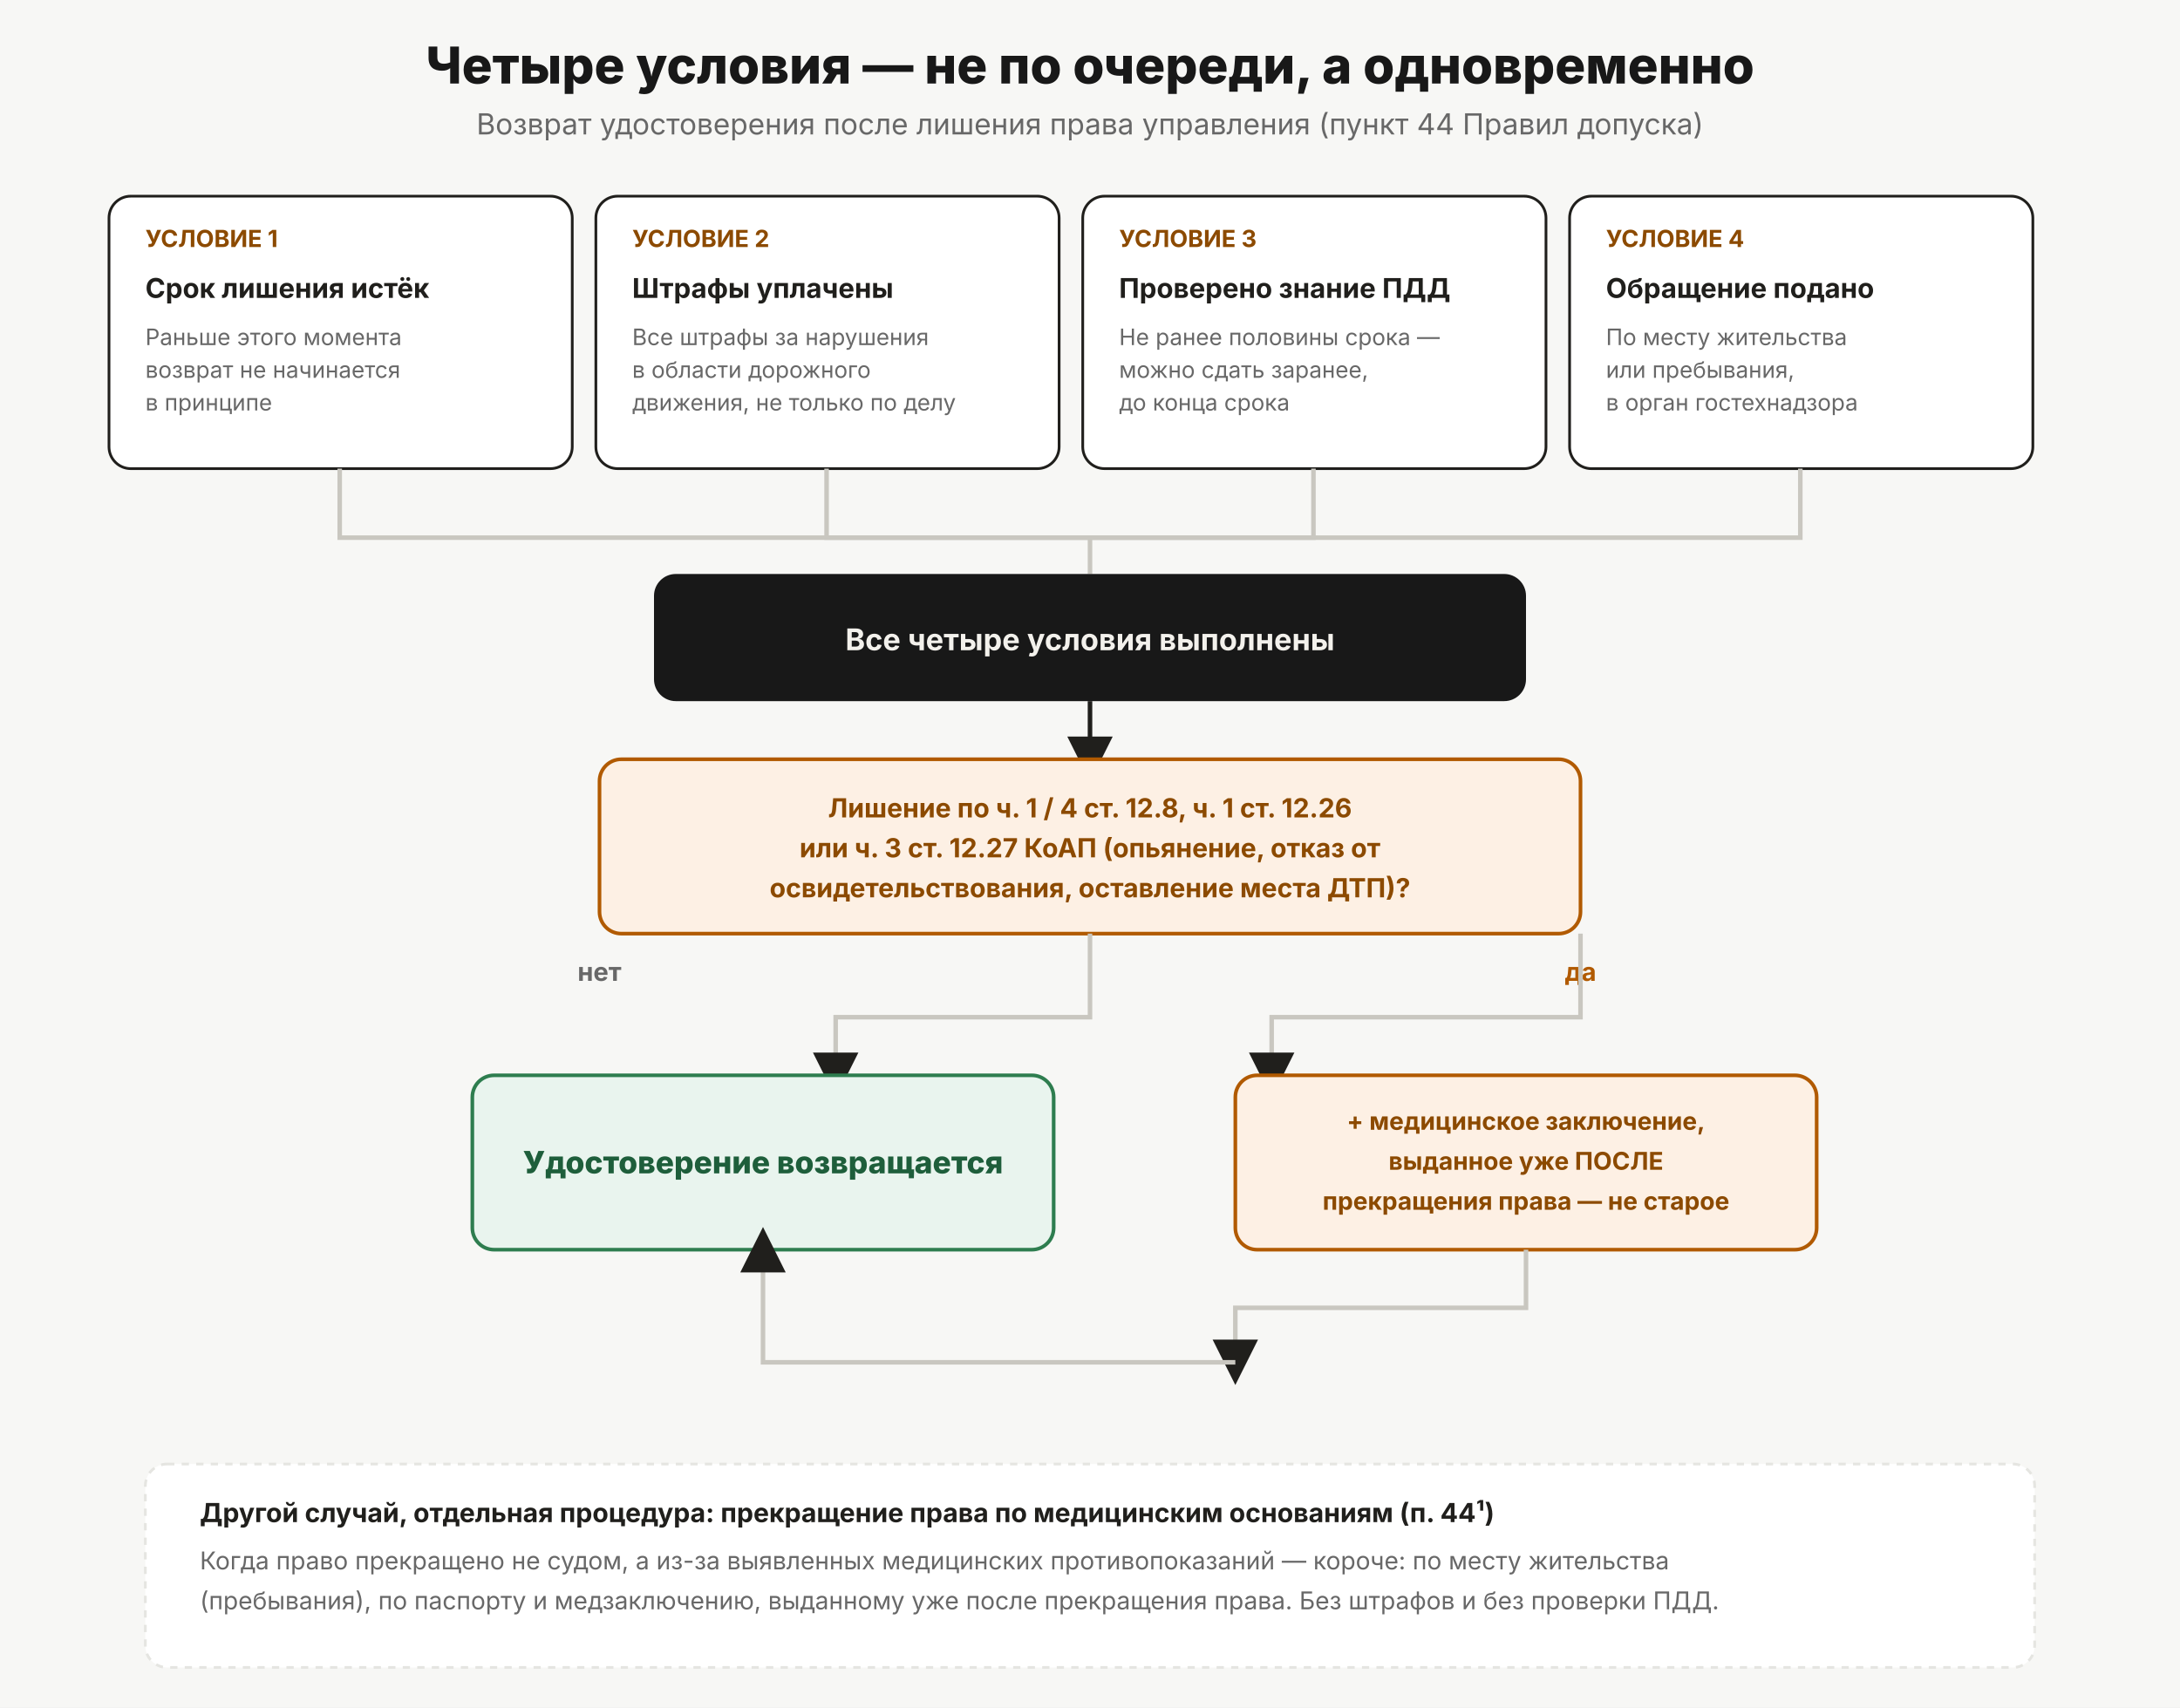
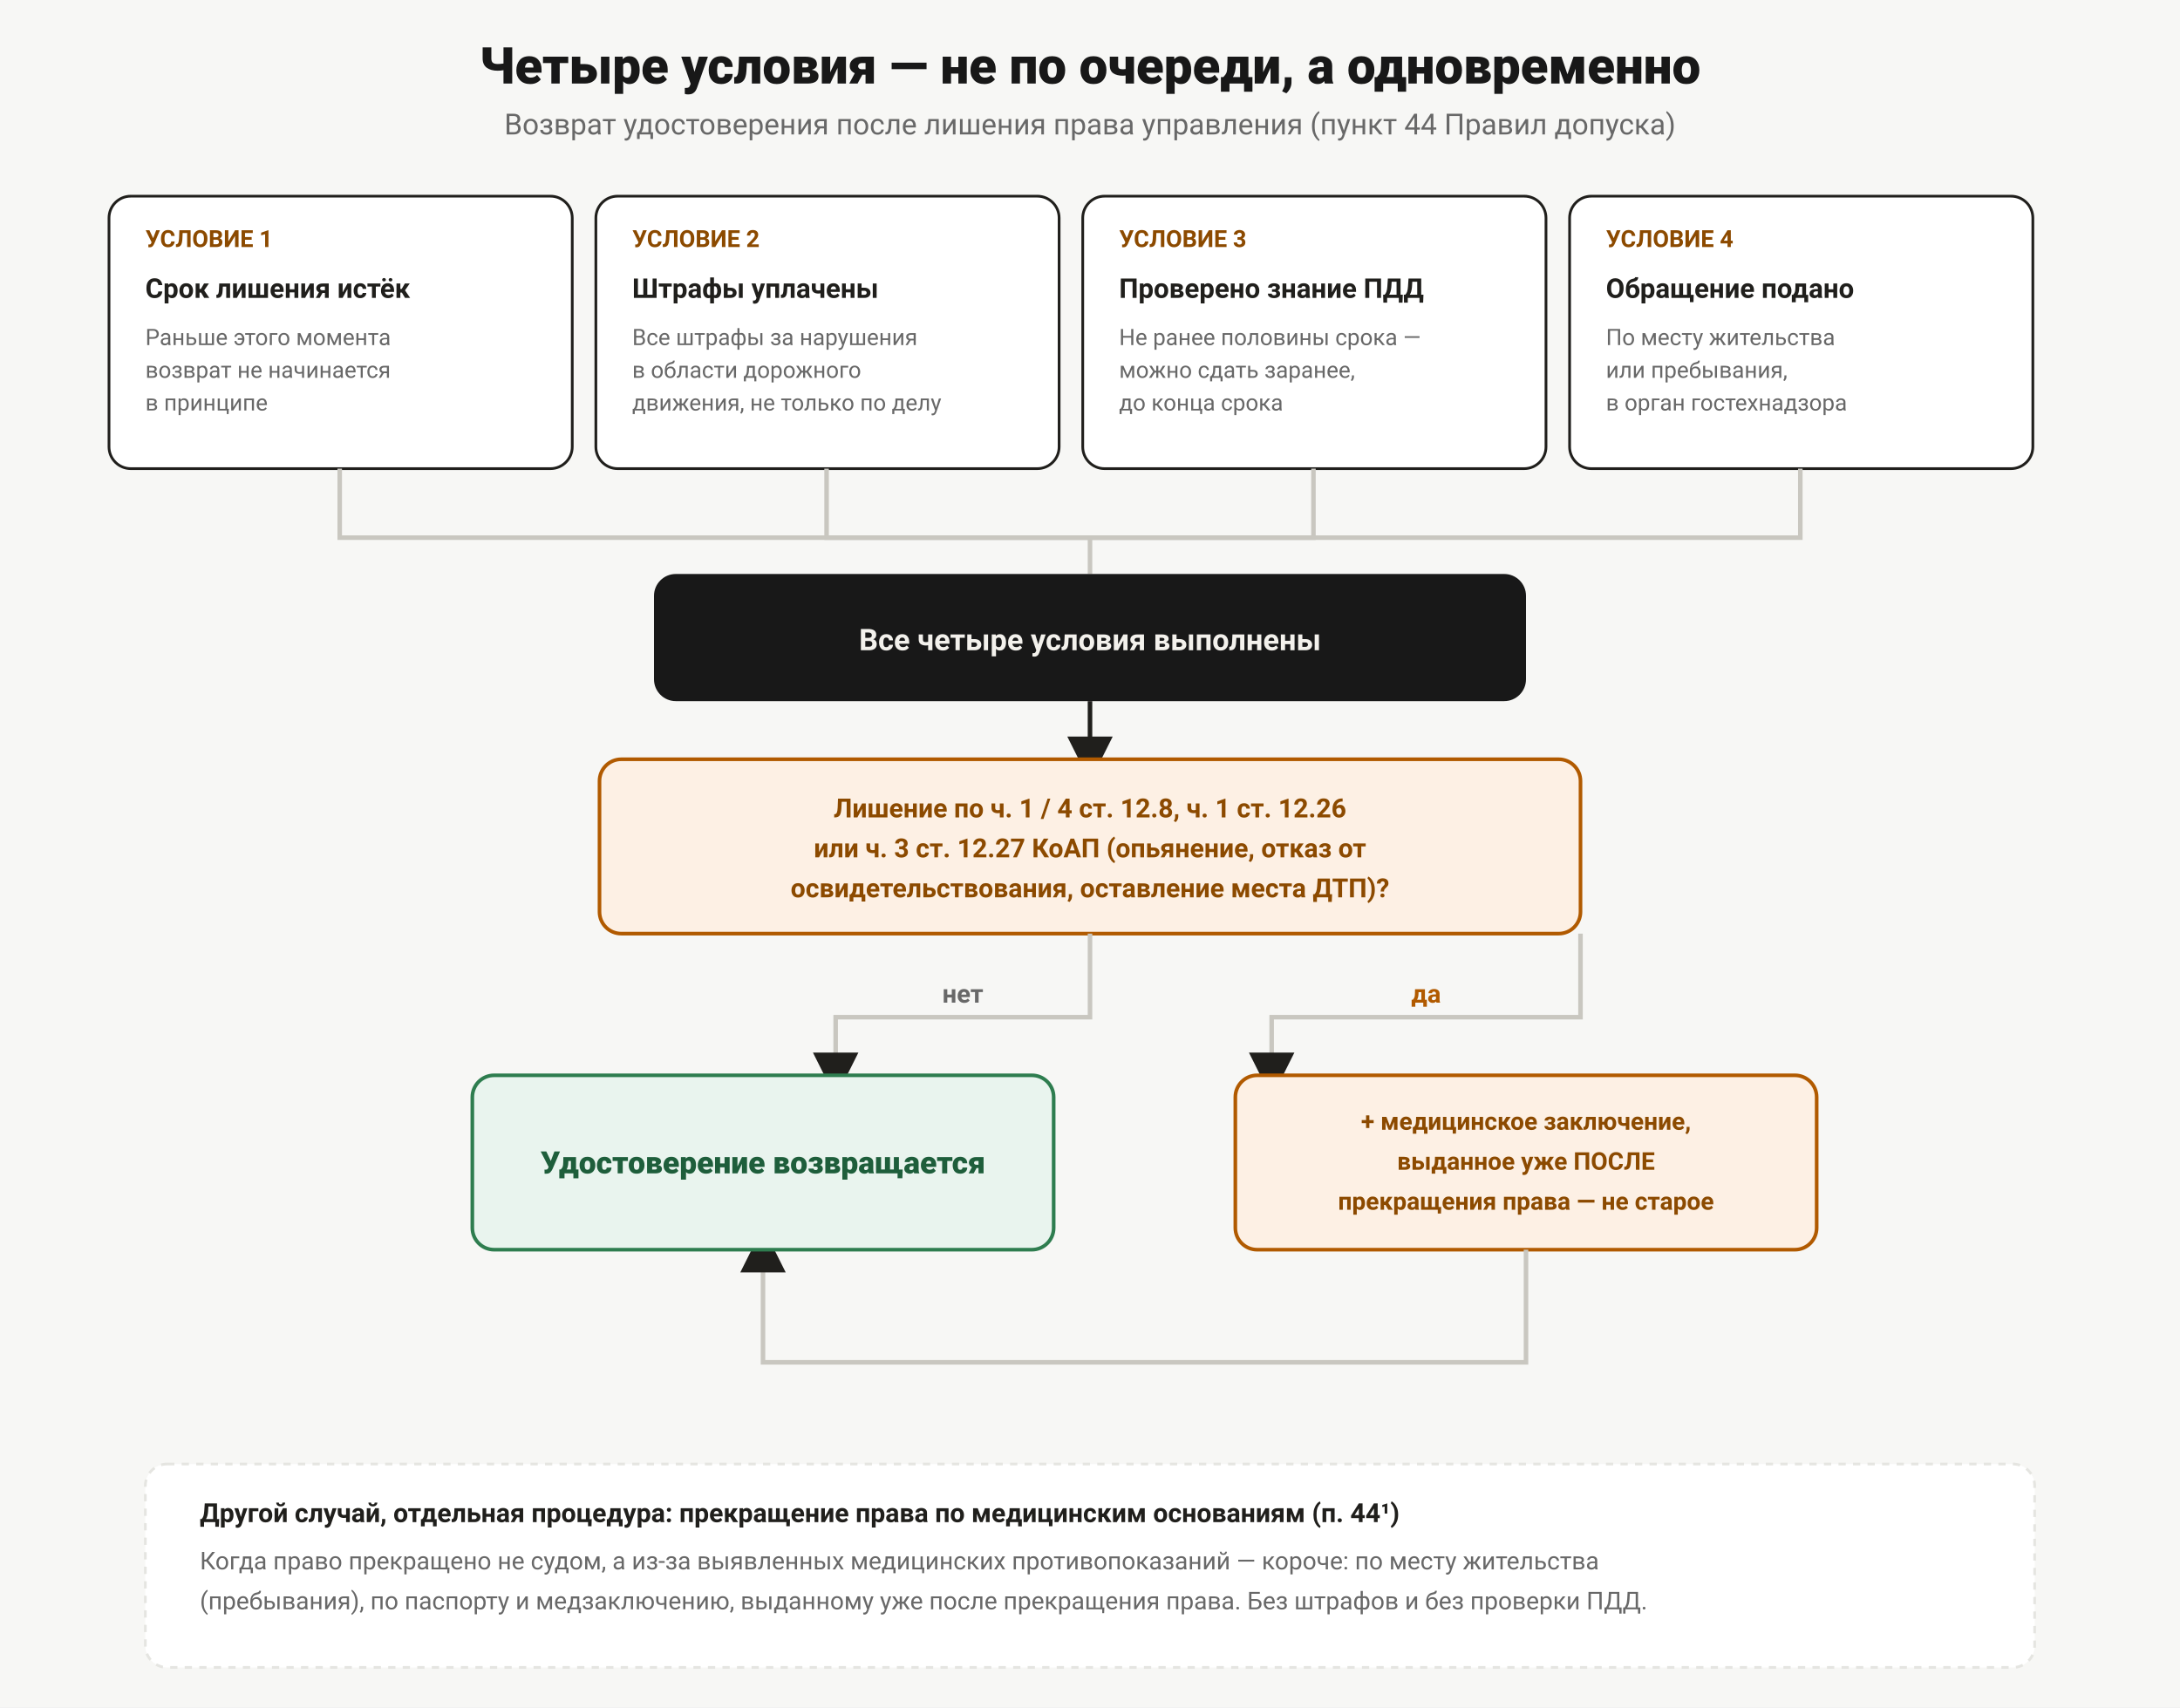
- <svg xmlns="http://www.w3.org/2000/svg" viewBox="0 0 1200 940" font-family="'Manrope', -apple-system, 'Segoe UI', sans-serif" role="img" aria-label="Схема: порядок возврата удостоверения тракториста-машиниста после лишения права управления">
+ <svg xmlns="http://www.w3.org/2000/svg" viewBox="0 0 1200 940" font-family="'Manrope', -apple-system, 'Segoe UI', Roboto, Arial, 'Liberation Sans', sans-serif" role="img" aria-label="Схема: порядок возврата удостоверения тракториста-машиниста после лишения права управления">
  <rect width="1200" height="940" fill="#F7F7F5" />
  <text x="600" y="46" text-anchor="middle" font-size="28" font-weight="800" fill="#181818">Четыре условия — не по очереди, а одновременно</text>
  <text x="600" y="74" text-anchor="middle" font-size="16" fill="#686868">Возврат удостоверения после лишения права управления (пункт 44 Правил допуска)</text>
  <g>
    <rect x="60" y="108" width="255" height="150" rx="12" fill="#FFFFFF" stroke="#201F1C" stroke-width="1.5" />
    <text x="80" y="136" font-size="13" font-weight="700" fill="#8C4A00">УСЛОВИЕ 1</text>
    <text x="80" y="164" font-size="15" font-weight="700" fill="#201F1C">Срок лишения истёк</text>
    <text x="80" y="190" font-size="12.5" fill="#686868">Раньше этого момента</text>
    <text x="80" y="208" font-size="12.5" fill="#686868">возврат не начинается</text>
    <text x="80" y="226" font-size="12.5" fill="#686868">в принципе</text>
  </g>
  <g>
    <rect x="328" y="108" width="255" height="150" rx="12" fill="#FFFFFF" stroke="#201F1C" stroke-width="1.5" />
    <text x="348" y="136" font-size="13" font-weight="700" fill="#8C4A00">УСЛОВИЕ 2</text>
    <text x="348" y="164" font-size="15" font-weight="700" fill="#201F1C">Штрафы уплачены</text>
    <text x="348" y="190" font-size="12.5" fill="#686868">Все штрафы за нарушения</text>
    <text x="348" y="208" font-size="12.5" fill="#686868">в области дорожного</text>
    <text x="348" y="226" font-size="12.5" fill="#686868">движения, не только по делу</text>
  </g>
  <g>
    <rect x="596" y="108" width="255" height="150" rx="12" fill="#FFFFFF" stroke="#201F1C" stroke-width="1.5" />
    <text x="616" y="136" font-size="13" font-weight="700" fill="#8C4A00">УСЛОВИЕ 3</text>
    <text x="616" y="164" font-size="15" font-weight="700" fill="#201F1C">Проверено знание ПДД</text>
    <text x="616" y="190" font-size="12.5" fill="#686868">Не ранее половины срока —</text>
    <text x="616" y="208" font-size="12.5" fill="#686868">можно сдать заранее,</text>
    <text x="616" y="226" font-size="12.5" fill="#686868">до конца срока</text>
  </g>
  <g>
    <rect x="864" y="108" width="255" height="150" rx="12" fill="#FFFFFF" stroke="#201F1C" stroke-width="1.5" />
    <text x="884" y="136" font-size="13" font-weight="700" fill="#8C4A00">УСЛОВИЕ 4</text>
    <text x="884" y="164" font-size="15" font-weight="700" fill="#201F1C">Обращение подано</text>
    <text x="884" y="190" font-size="12.5" fill="#686868">По месту жительства</text>
    <text x="884" y="208" font-size="12.5" fill="#686868">или пребывания,</text>
    <text x="884" y="226" font-size="12.5" fill="#686868">в орган гостехнадзора</text>
  </g>
  <path d="M 187 258 L 187 296 L 600 296 L 600 316" fill="none" stroke="#C9C7C0" stroke-width="2.5" />
  <path d="M 455 258 L 455 296 L 600 296" fill="none" stroke="#C9C7C0" stroke-width="2.5" />
  <path d="M 723 258 L 723 296 L 600 296" fill="none" stroke="#C9C7C0" stroke-width="2.5" />
  <path d="M 991 258 L 991 296 L 600 296" fill="none" stroke="#C9C7C0" stroke-width="2.5" />
  <rect x="360" y="316" width="480" height="70" rx="12" fill="#181818" />
  <text x="600" y="358" text-anchor="middle" font-size="16.5" font-weight="700" fill="#F3F1EC">Все четыре условия выполнены</text>
  <path d="M 600 386 L 600 418" stroke="#201F1C" stroke-width="2.5" marker-end="url(#arrowC4)" />
  <rect x="330" y="418" width="540" height="96" rx="12" fill="#FDF0E4" stroke="#B15A00" stroke-width="2" />
  <text x="600" y="450" text-anchor="middle" font-size="14.5" font-weight="700" fill="#8C4A00">Лишение по ч. 1 / 4 ст. 12.8, ч. 1 ст. 12.26</text>
  <text x="600" y="472" text-anchor="middle" font-size="14.5" font-weight="700" fill="#8C4A00">или ч. 3 ст. 12.27 КоАП (опьянение, отказ от</text>
  <text x="600" y="494" text-anchor="middle" font-size="14.5" font-weight="700" fill="#8C4A00">освидетельствования, оставление места ДТП)?</text>
-   <text x="330" y="540" text-anchor="middle" font-size="14" font-weight="700" fill="#686868">нет</text>
-   <text x="870" y="540" text-anchor="middle" font-size="14" font-weight="700" fill="#B15A00">да</text>
+   <text x="530" y="552" text-anchor="middle" font-size="14" font-weight="700" fill="#686868">нет</text>
+   <text x="785" y="552" text-anchor="middle" font-size="14" font-weight="700" fill="#B15A00">да</text>
  <path d="M 600 514 L 600 560 L 460 560 L 460 592" fill="none" stroke="#C9C7C0" stroke-width="2.5" marker-end="url(#arrowC4)" />
  <path d="M 870 514 L 870 560 L 700 560 L 700 592" fill="none" stroke="#C9C7C0" stroke-width="2.5" marker-end="url(#arrowC4)" />
  <rect x="680" y="592" width="320" height="96" rx="12" fill="#FDF0E4" stroke="#B15A00" stroke-width="2" />
  <text x="840" y="622" text-anchor="middle" font-size="13.5" font-weight="700" fill="#8C4A00">+ медицинское заключение,</text>
  <text x="840" y="644" text-anchor="middle" font-size="13.5" font-weight="700" fill="#8C4A00">выданное уже ПОСЛЕ</text>
  <text x="840" y="666" text-anchor="middle" font-size="13.5" font-weight="700" fill="#8C4A00">прекращения права — не старое</text>
-   <path d="M 840 688 L 840 720 L 680 720 L 680 750" fill="none" stroke="#C9C7C0" stroke-width="2.5" marker-end="url(#arrowC4)" />
+   <path d="M 840 688 L 840 750 L 420 750 L 420 688" fill="none" stroke="#C9C7C0" stroke-width="2.5" marker-end="url(#arrowC4)" />
  <rect x="260" y="592" width="320" height="96" rx="12" fill="#E9F4EE" stroke="#2E7D4F" stroke-width="2" />
  <text x="420" y="646" text-anchor="middle" font-size="17" font-weight="800" fill="#1E5E3B">Удостоверение возвращается</text>
-   <path d="M 680 750 L 420 750 L 420 688" fill="none" stroke="#C9C7C0" stroke-width="2.5" marker-end="url(#arrowC4)" />
  <defs>
    <marker id="arrowC4" markerWidth="10" markerHeight="10" refX="5" refY="5" orient="auto">
      <path d="M0,0 L10,5 L0,10 Z" fill="#201F1C" />
    </marker>
  </defs>
  <rect x="80" y="806" width="1040" height="112" rx="12" fill="#FFFFFF" stroke="#E5E5E1" stroke-width="1.5" stroke-dasharray="4 4" />
  <text x="110" y="838" font-size="14.5" font-weight="700" fill="#201F1C">Другой случай, отдельная процедура: прекращение права по медицинским основаниям (п. 44¹)</text>
  <text x="110" y="864" font-size="13.5" fill="#686868">Когда право прекращено не судом, а из-за выявленных медицинских противопоказаний — короче: по месту жительства</text>
  <text x="110" y="886" font-size="13.5" fill="#686868">(пребывания), по паспорту и медзаключению, выданному уже после прекращения права. Без штрафов и без проверки ПДД.</text>
</svg>
